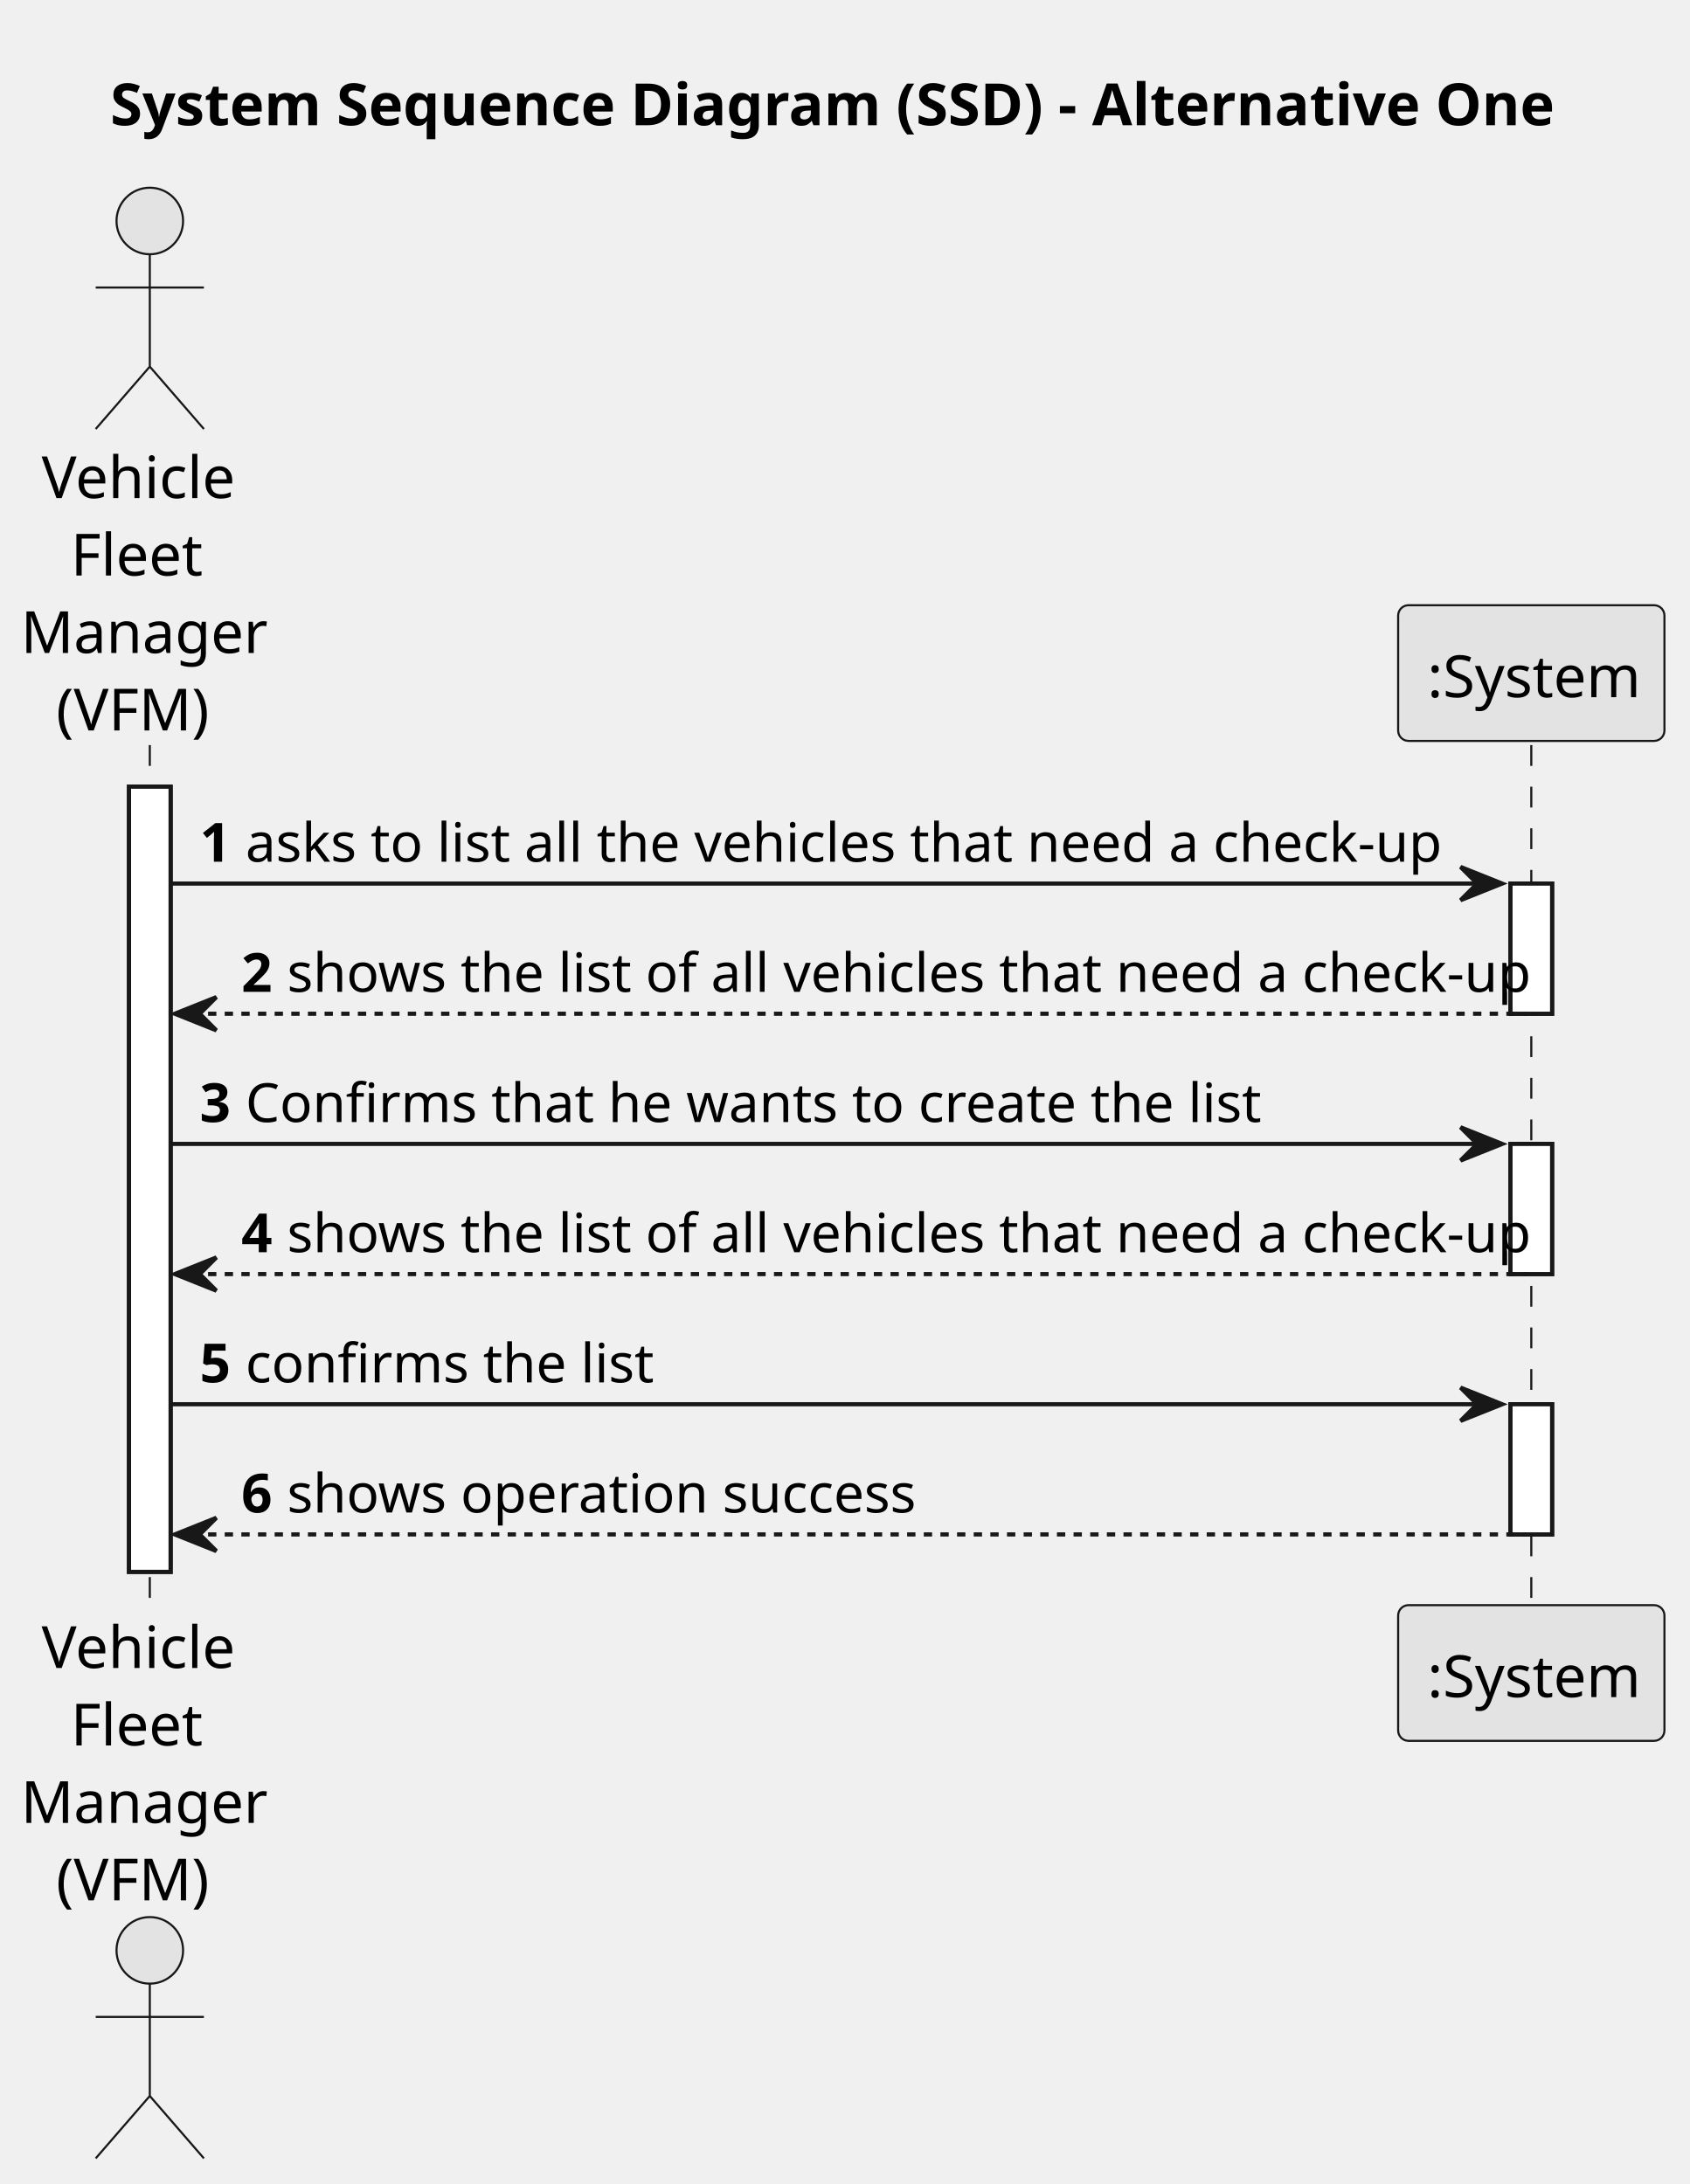
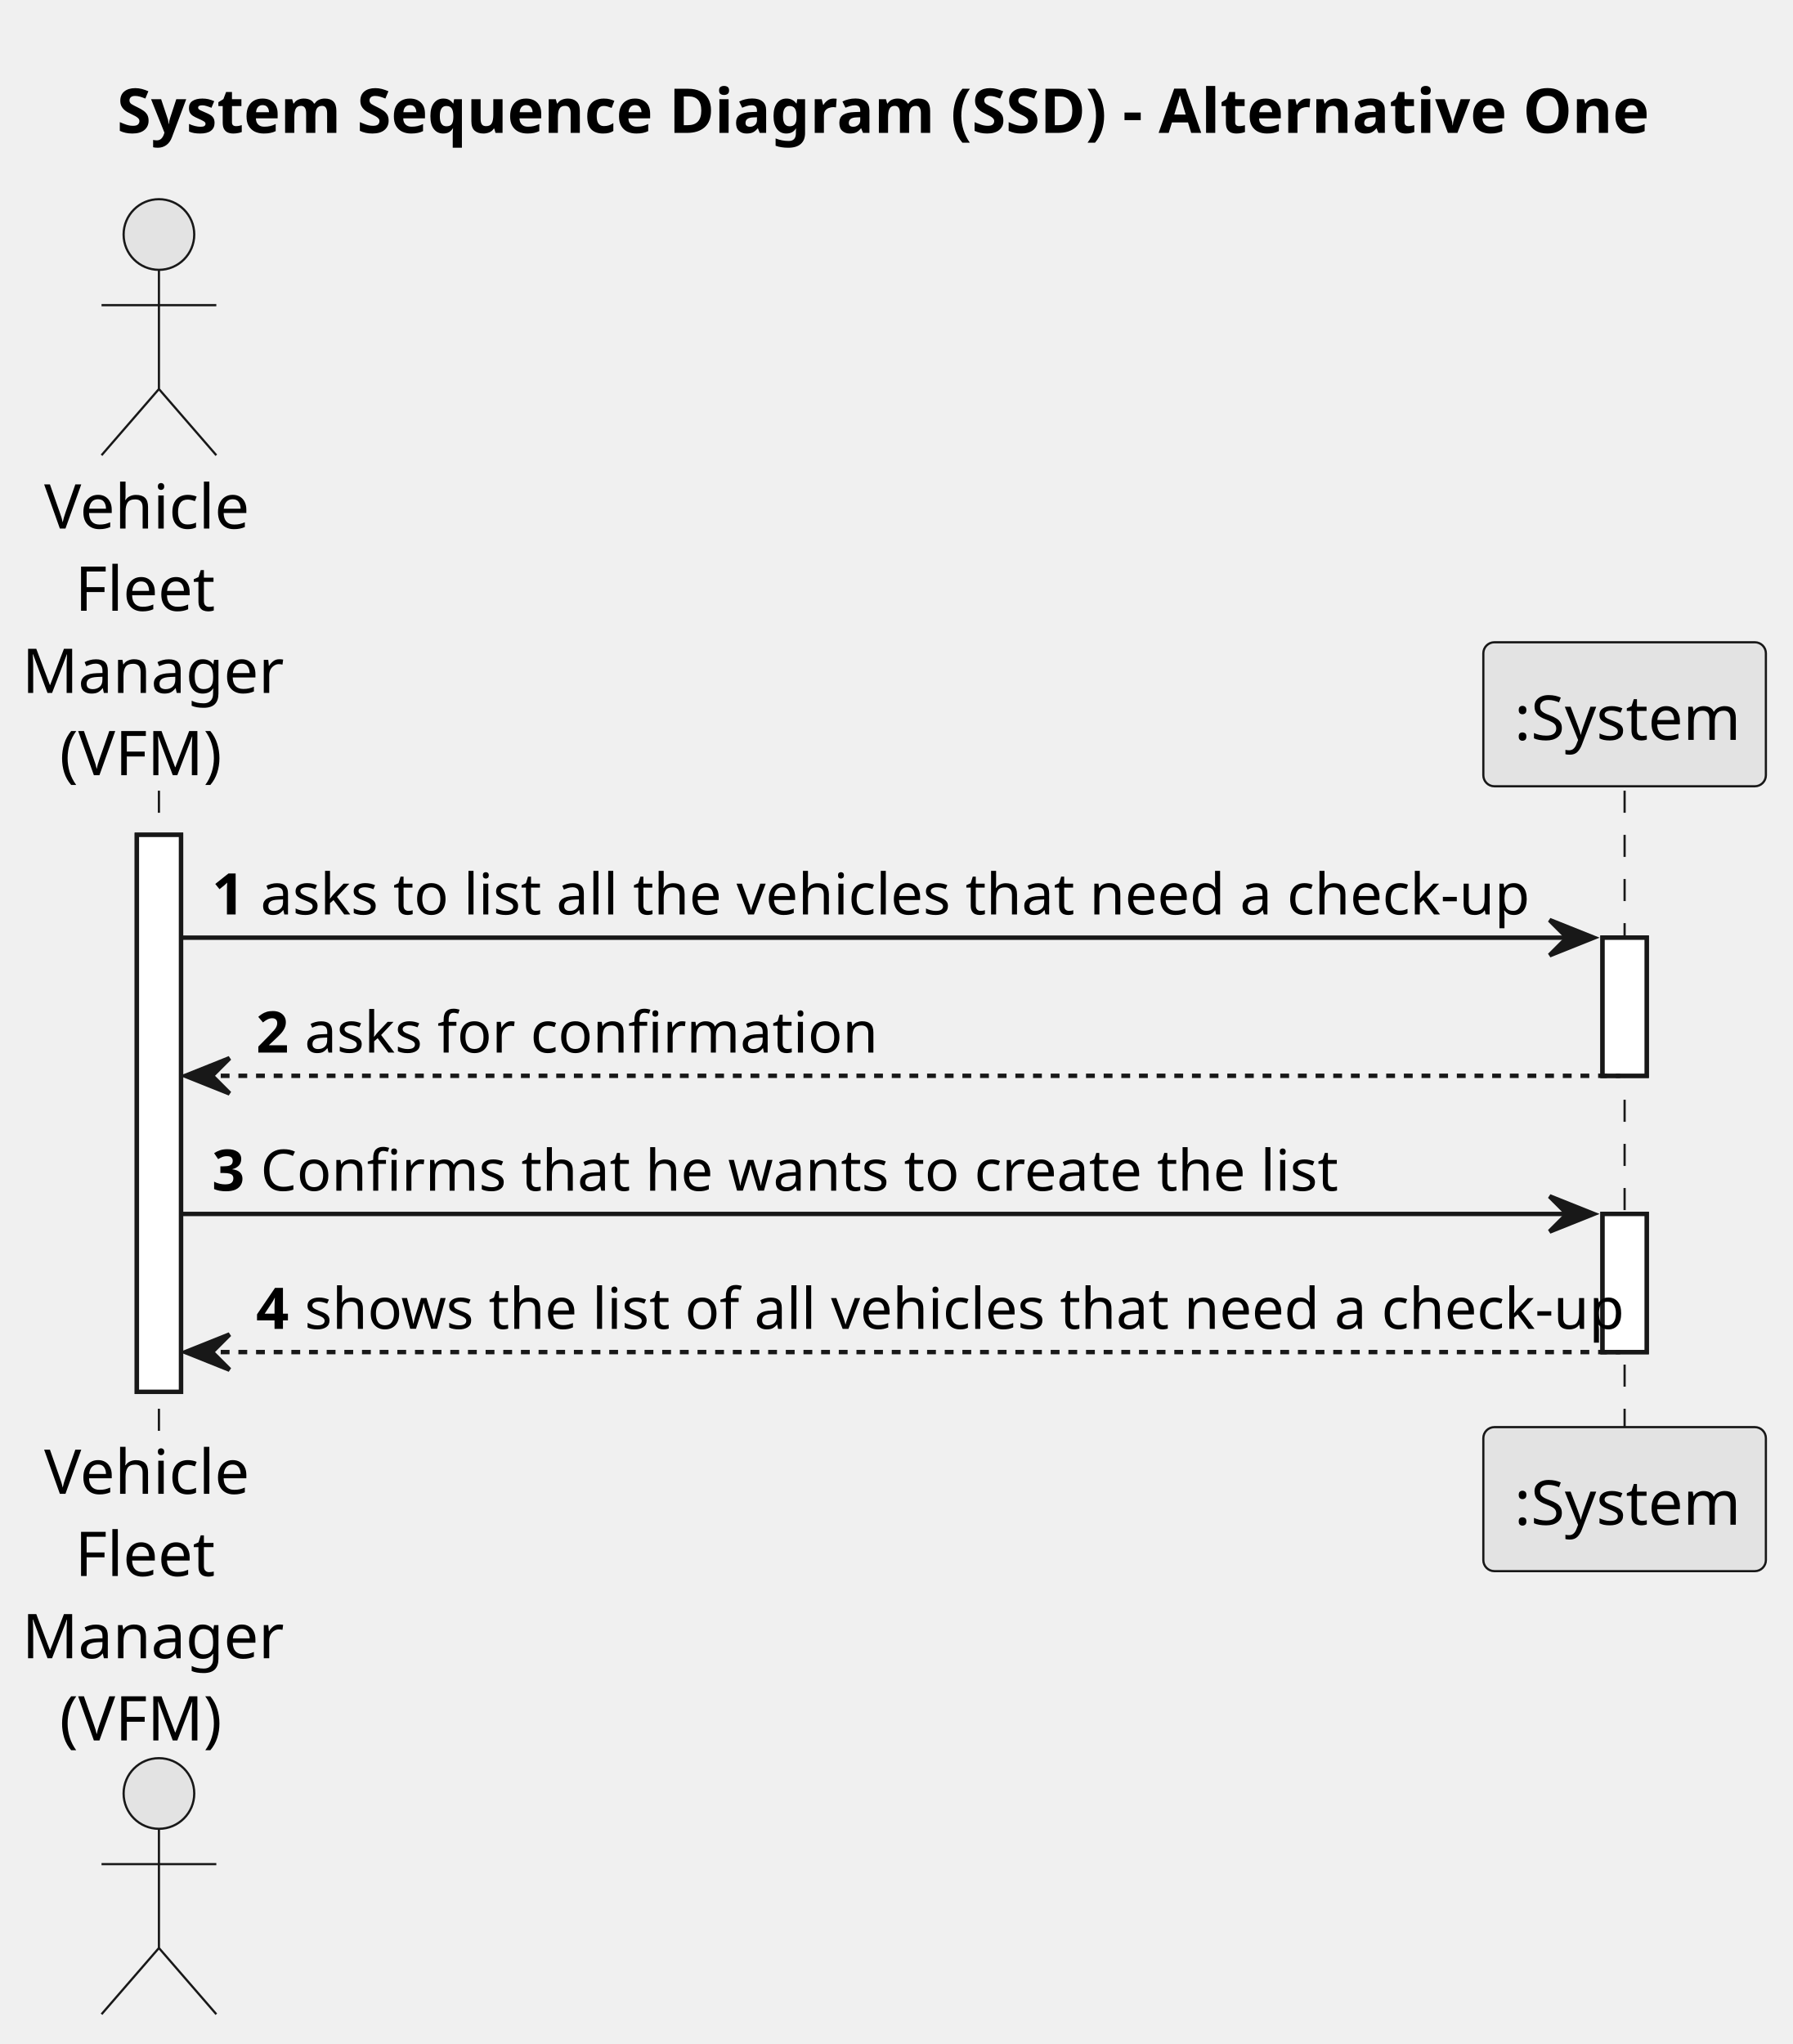
- <svg xmlns="http://www.w3.org/2000/svg" contentStyleType="text/css" height="525px" preserveAspectRatio="none" style="width:406px;height:525px;background:#FFFFFF;" version="1.1" viewBox="0 0 406 525" width="406px" zoomAndPan="magnify">
+ <svg xmlns="http://www.w3.org/2000/svg" contentStyleType="text/css" height="463px" preserveAspectRatio="none" style="width:406px;height:463px;background:#FFFFFF;" version="1.1" viewBox="0 0 406 463" width="406px" zoomAndPan="magnify">
  <defs />
  <g>
    <text fill="#000000" font-family="sans-serif" font-size="14" font-weight="bold" lengthAdjust="spacing" textLength="351" x="26.5" y="30.107">System Sequence Diagram (SSD) - Alternative One</text>
-     <rect fill="#FFFFFF" height="188.746" style="stroke:#181818;stroke-width:1.0;" width="10" x="31" y="189.106" />
+     <rect fill="#FFFFFF" height="126.164" style="stroke:#181818;stroke-width:1.0;" width="10" x="31" y="189.106" />
    <rect fill="#FFFFFF" height="31.291" style="stroke:#181818;stroke-width:1.0;" width="10" x="363" y="212.397" />
    <rect fill="#FFFFFF" height="31.291" style="stroke:#181818;stroke-width:1.0;" width="10" x="363" y="274.978" />
-     <rect fill="#FFFFFF" height="31.291" style="stroke:#181818;stroke-width:1.0;" width="10" x="363" y="337.56" />
-     <line style="stroke:#181818;stroke-width:0.5;stroke-dasharray:5.0,5.0;" x1="36" x2="36" y1="179.106" y2="386.852" />
-     <line style="stroke:#181818;stroke-width:0.5;stroke-dasharray:5.0,5.0;" x1="368" x2="368" y1="179.106" y2="386.852" />
+     <line style="stroke:#181818;stroke-width:0.5;stroke-dasharray:5.0,5.0;" x1="36" x2="36" y1="179.106" y2="324.269" />
+     <line style="stroke:#181818;stroke-width:0.5;stroke-dasharray:5.0,5.0;" x1="368" x2="368" y1="179.106" y2="324.269" />
    <text fill="#000000" font-family="sans-serif" font-size="14" lengthAdjust="spacing" textLength="46" x="10" y="119.728">Vehicle</text>
    <text fill="#000000" font-family="sans-serif" font-size="14" lengthAdjust="spacing" textLength="32" x="17" y="138.35">Fleet</text>
    <text fill="#000000" font-family="sans-serif" font-size="14" lengthAdjust="spacing" textLength="56" x="5" y="156.971">Manager</text>
    <text fill="#000000" font-family="sans-serif" font-size="14" lengthAdjust="spacing" textLength="39" x="13.5" y="175.592">(VFM)</text>
    <ellipse cx="36" cy="53.121" fill="#E3E3E3" rx="8" ry="8" style="stroke:#181818;stroke-width:0.5;" />
    <path d="M36,61.121 L36,88.121 M23,69.121 L49,69.121 M36,88.121 L23,103.121 M36,88.121 L49,103.121 " fill="none" style="stroke:#181818;stroke-width:0.5;" />
-     <text fill="#000000" font-family="sans-serif" font-size="14" lengthAdjust="spacing" textLength="46" x="10" y="400.959">Vehicle</text>
-     <text fill="#000000" font-family="sans-serif" font-size="14" lengthAdjust="spacing" textLength="32" x="17" y="419.58">Fleet</text>
-     <text fill="#000000" font-family="sans-serif" font-size="14" lengthAdjust="spacing" textLength="56" x="5" y="438.201">Manager</text>
-     <text fill="#000000" font-family="sans-serif" font-size="14" lengthAdjust="spacing" textLength="39" x="13.5" y="456.822">(VFM)</text>
-     <ellipse cx="36" cy="468.836" fill="#E3E3E3" rx="8" ry="8" style="stroke:#181818;stroke-width:0.5;" />
-     <path d="M36,476.836 L36,503.836 M23,484.836 L49,484.836 M36,503.836 L23,518.836 M36,503.836 L49,518.836 " fill="none" style="stroke:#181818;stroke-width:0.5;" />
+     <text fill="#000000" font-family="sans-serif" font-size="14" lengthAdjust="spacing" textLength="46" x="10" y="338.377">Vehicle</text>
+     <text fill="#000000" font-family="sans-serif" font-size="14" lengthAdjust="spacing" textLength="32" x="17" y="356.998">Fleet</text>
+     <text fill="#000000" font-family="sans-serif" font-size="14" lengthAdjust="spacing" textLength="56" x="5" y="375.619">Manager</text>
+     <text fill="#000000" font-family="sans-serif" font-size="14" lengthAdjust="spacing" textLength="39" x="13.5" y="394.24">(VFM)</text>
+     <ellipse cx="36" cy="406.254" fill="#E3E3E3" rx="8" ry="8" style="stroke:#181818;stroke-width:0.5;" />
+     <path d="M36,414.254 L36,441.254 M23,422.254 L49,422.254 M36,441.254 L23,456.254 M36,441.254 L49,456.254 " fill="none" style="stroke:#181818;stroke-width:0.5;" />
    <rect fill="#E3E3E3" height="32.621" rx="2.5" ry="2.5" style="stroke:#181818;stroke-width:0.5;" width="64" x="336" y="145.484" />
    <text fill="#000000" font-family="sans-serif" font-size="14" lengthAdjust="spacing" textLength="50" x="343" y="167.592">:System</text>
-     <rect fill="#E3E3E3" height="32.621" rx="2.5" ry="2.5" style="stroke:#181818;stroke-width:0.5;" width="64" x="336" y="385.852" />
-     <text fill="#000000" font-family="sans-serif" font-size="14" lengthAdjust="spacing" textLength="50" x="343" y="407.959">:System</text>
-     <rect fill="#FFFFFF" height="188.746" style="stroke:#181818;stroke-width:1.0;" width="10" x="31" y="189.106" />
+     <rect fill="#E3E3E3" height="32.621" rx="2.5" ry="2.5" style="stroke:#181818;stroke-width:0.5;" width="64" x="336" y="323.269" />
+     <text fill="#000000" font-family="sans-serif" font-size="14" lengthAdjust="spacing" textLength="50" x="343" y="345.377">:System</text>
+     <rect fill="#FFFFFF" height="126.164" style="stroke:#181818;stroke-width:1.0;" width="10" x="31" y="189.106" />
    <rect fill="#FFFFFF" height="31.291" style="stroke:#181818;stroke-width:1.0;" width="10" x="363" y="212.397" />
    <rect fill="#FFFFFF" height="31.291" style="stroke:#181818;stroke-width:1.0;" width="10" x="363" y="274.978" />
-     <rect fill="#FFFFFF" height="31.291" style="stroke:#181818;stroke-width:1.0;" width="10" x="363" y="337.56" />
    <polygon fill="#181818" points="351,208.397,361,212.397,351,216.397,355,212.397" style="stroke:#181818;stroke-width:1.0;" />
    <line style="stroke:#181818;stroke-width:1.0;" x1="41" x2="357" y1="212.397" y2="212.397" />
    <text fill="#000000" font-family="sans-serif" font-size="13" font-weight="bold" lengthAdjust="spacing" textLength="7" x="48" y="207.134">1</text>
    <text fill="#000000" font-family="sans-serif" font-size="13" lengthAdjust="spacing" textLength="279" x="59" y="207.134">asks to list all the vehicles that need a check-up</text>
    <polygon fill="#181818" points="52,239.688,42,243.688,52,247.688,48,243.688" style="stroke:#181818;stroke-width:1.0;" />
    <line style="stroke:#181818;stroke-width:1.0;stroke-dasharray:2.0,2.0;" x1="46" x2="367" y1="243.688" y2="243.688" />
    <text fill="#000000" font-family="sans-serif" font-size="13" font-weight="bold" lengthAdjust="spacing" textLength="7" x="58" y="238.425">2</text>
-     <text fill="#000000" font-family="sans-serif" font-size="13" lengthAdjust="spacing" textLength="287" x="69" y="238.425">shows the list of all vehicles that need a check-up</text>
+     <text fill="#000000" font-family="sans-serif" font-size="13" lengthAdjust="spacing" textLength="120" x="69" y="238.425">asks for confirmation</text>
    <polygon fill="#181818" points="351,270.978,361,274.978,351,278.978,355,274.978" style="stroke:#181818;stroke-width:1.0;" />
    <line style="stroke:#181818;stroke-width:1.0;" x1="41" x2="357" y1="274.978" y2="274.978" />
    <text fill="#000000" font-family="sans-serif" font-size="13" font-weight="bold" lengthAdjust="spacing" textLength="7" x="48" y="269.716">3</text>
    <text fill="#000000" font-family="sans-serif" font-size="13" lengthAdjust="spacing" textLength="231" x="59" y="269.716">Confirms that he wants to create the list</text>
    <polygon fill="#181818" points="52,302.269,42,306.269,52,310.269,48,306.269" style="stroke:#181818;stroke-width:1.0;" />
    <line style="stroke:#181818;stroke-width:1.0;stroke-dasharray:2.0,2.0;" x1="46" x2="367" y1="306.269" y2="306.269" />
    <text fill="#000000" font-family="sans-serif" font-size="13" font-weight="bold" lengthAdjust="spacing" textLength="7" x="58" y="301.007">4</text>
    <text fill="#000000" font-family="sans-serif" font-size="13" lengthAdjust="spacing" textLength="287" x="69" y="301.007">shows the list of all vehicles that need a check-up</text>
-     <polygon fill="#181818" points="351,333.56,361,337.56,351,341.56,355,337.56" style="stroke:#181818;stroke-width:1.0;" />
-     <line style="stroke:#181818;stroke-width:1.0;" x1="41" x2="357" y1="337.56" y2="337.56" />
-     <text fill="#000000" font-family="sans-serif" font-size="13" font-weight="bold" lengthAdjust="spacing" textLength="7" x="48" y="332.298">5</text>
-     <text fill="#000000" font-family="sans-serif" font-size="13" lengthAdjust="spacing" textLength="92" x="59" y="332.298">confirms the list</text>
-     <polygon fill="#181818" points="52,364.852,42,368.852,52,372.852,48,368.852" style="stroke:#181818;stroke-width:1.0;" />
-     <line style="stroke:#181818;stroke-width:1.0;stroke-dasharray:2.0,2.0;" x1="46" x2="367" y1="368.852" y2="368.852" />
-     <text fill="#000000" font-family="sans-serif" font-size="13" font-weight="bold" lengthAdjust="spacing" textLength="7" x="58" y="363.589">6</text>
-     <text fill="#000000" font-family="sans-serif" font-size="13" lengthAdjust="spacing" textLength="147" x="69" y="363.589">shows operation success</text>
  </g>
</svg>
